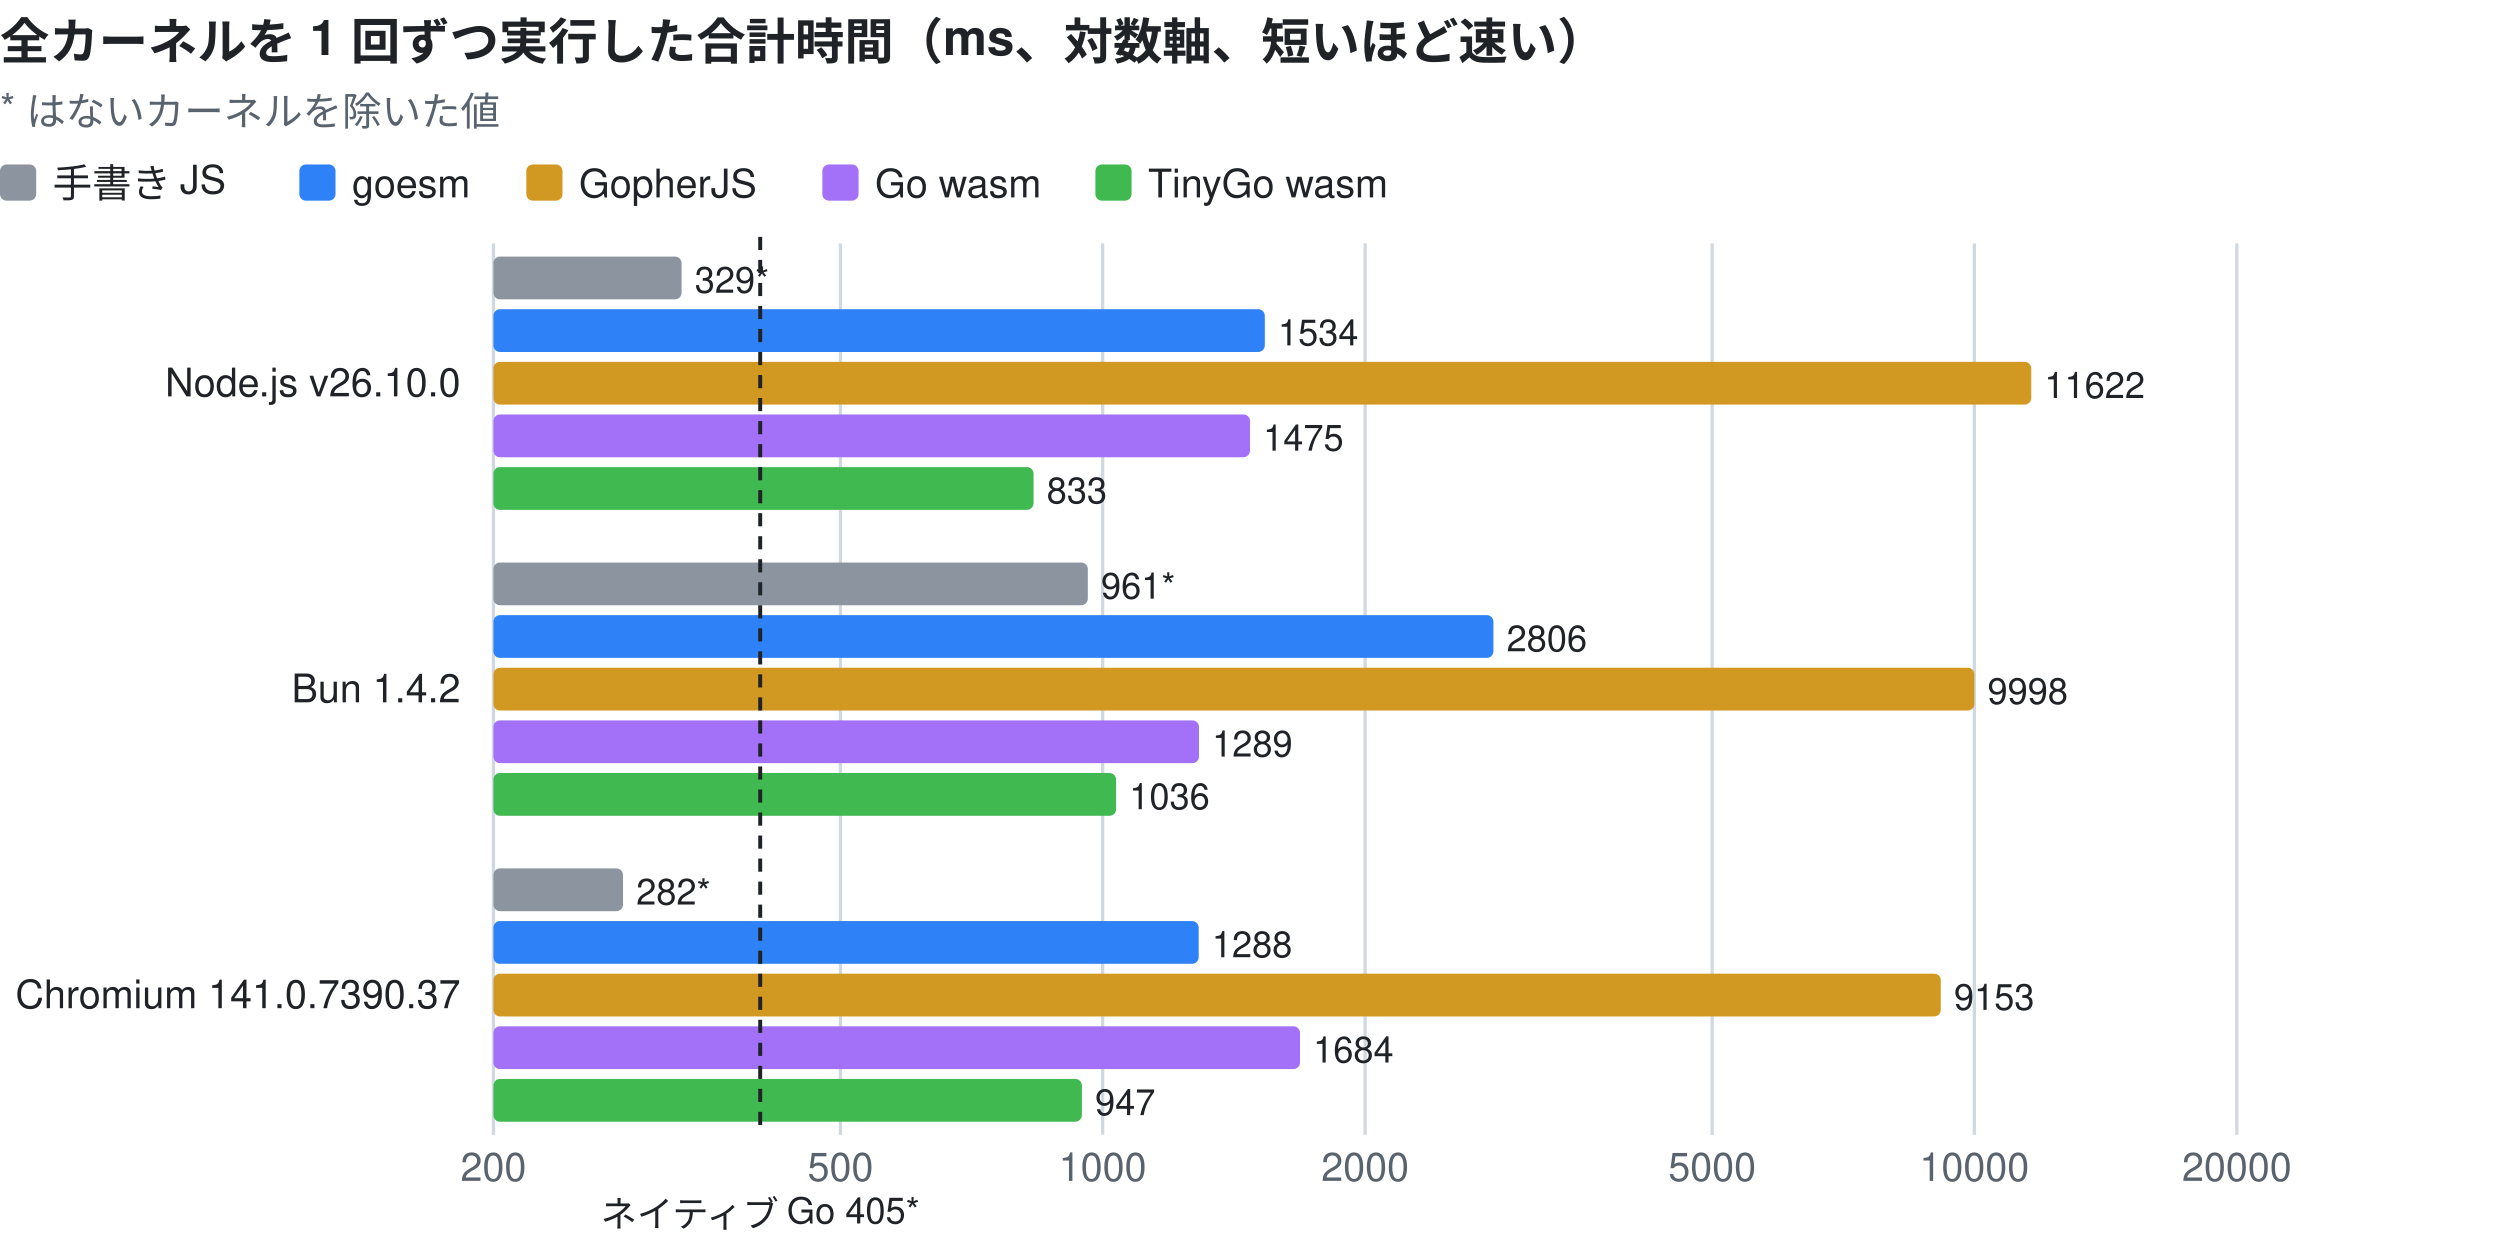
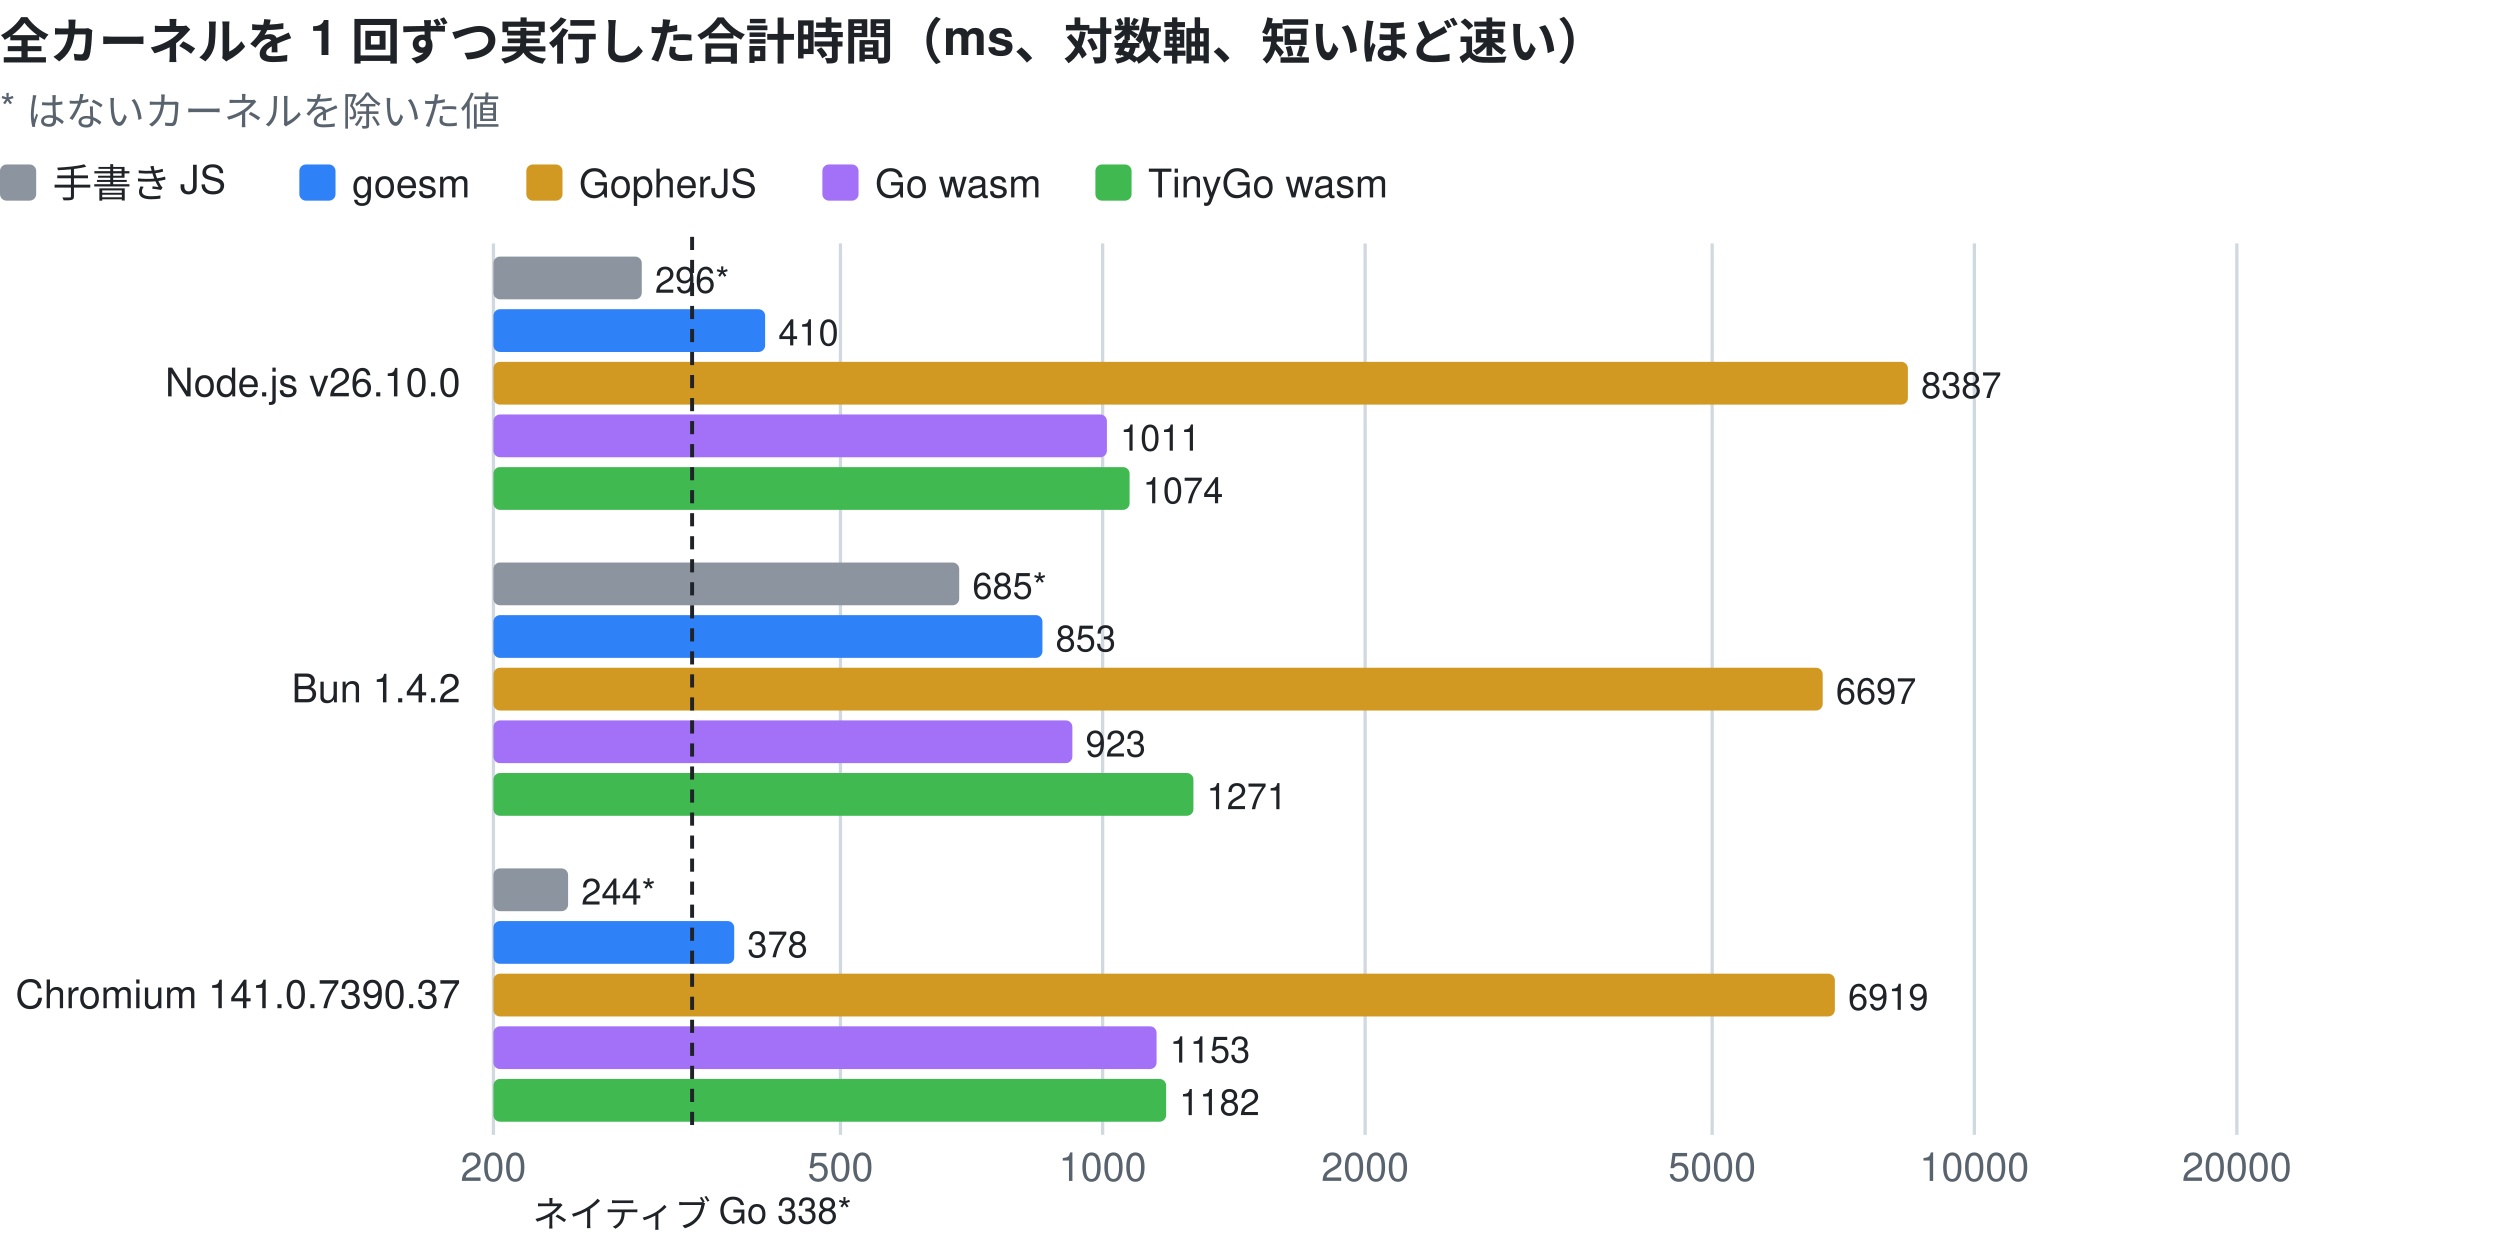
<svg xmlns="http://www.w3.org/2000/svg" width="760" height="377" viewBox="0 0 760 377" font-family="-apple-system, 'Segoe UI', Helvetica, Arial, 'Hiragino Sans', 'Noto Sans CJK JP', 'Yu Gothic', sans-serif" font-size="12">
  <style>.t{fill:#1f2328}.m{fill:#59636e}.g{stroke:#d1d9e0}.r{stroke:#1f2328}@media (prefers-color-scheme:dark){.t{fill:#f0f6fc}.m{fill:#9198a1}.g{stroke:#3d444d}.r{stroke:#f0f6fc}}</style>
  <text class="t" x="0" y="18" font-size="15" font-weight="600">全カーネルを 1 回ずつ実行した合計時間（ms、対数軸、短いほど速い）</text>
  <text class="m" x="0" y="37">* はないカーネルを除いた値</text>
  <rect x="0" y="50" width="11" height="11" rx="2" fill="#8c959f" />
  <text class="t" x="16" y="60">手書き JS</text>
  <rect x="91" y="50" width="11" height="11" rx="2" fill="#2f81f7" />
  <text class="t" x="107" y="60">goesm</text>
  <rect x="160" y="50" width="11" height="11" rx="2" fill="#d29922" />
  <text class="t" x="176" y="60">GopherJS</text>
  <rect x="250" y="50" width="11" height="11" rx="2" fill="#a371f7" />
  <text class="t" x="266" y="60">Go wasm</text>
  <rect x="333" y="50" width="11" height="11" rx="2" fill="#3fb950" />
  <text class="t" x="349" y="60">TinyGo wasm</text>
  <line class="g" x1="150.0" y1="74" x2="150.0" y2="345" />
  <text class="m" x="150.0" y="359" text-anchor="middle">200</text>
  <line class="g" x1="255.5" y1="74" x2="255.5" y2="345" />
  <text class="m" x="255.5" y="359" text-anchor="middle">500</text>
  <line class="g" x1="335.2" y1="74" x2="335.2" y2="345" />
  <text class="m" x="335.2" y="359" text-anchor="middle">1000</text>
  <line class="g" x1="415.0" y1="74" x2="415.0" y2="345" />
  <text class="m" x="415.0" y="359" text-anchor="middle">2000</text>
  <line class="g" x1="520.5" y1="74" x2="520.5" y2="345" />
  <text class="m" x="520.5" y="359" text-anchor="middle">5000</text>
  <line class="g" x1="600.2" y1="74" x2="600.2" y2="345" />
  <text class="m" x="600.2" y="359" text-anchor="middle">10000</text>
  <line class="g" x1="680.0" y1="74" x2="680.0" y2="345" />
  <text class="m" x="680.0" y="359" text-anchor="middle">20000</text>
  <text class="t" x="140" y="120.5" text-anchor="end">Node.js v26.10.0</text>
-   <rect x="150" y="78" width="57.2" height="13" rx="2" fill="#8c959f" />
-   <text class="t" x="211.2" y="89" font-size="11">329*</text>
-   <rect x="150" y="94" width="234.5" height="13" rx="2" fill="#2f81f7" />
-   <text class="t" x="388.5" y="105" font-size="11">1534</text>
-   <rect x="150" y="110" width="467.5" height="13" rx="2" fill="#d29922" />
-   <text class="t" x="621.5" y="121" font-size="11">11622</text>
-   <rect x="150" y="126" width="230.0" height="13" rx="2" fill="#a371f7" />
-   <text class="t" x="384.0" y="137" font-size="11">1475</text>
-   <rect x="150" y="142" width="164.2" height="13" rx="2" fill="#3fb950" />
-   <text class="t" x="318.2" y="153" font-size="11">833</text>
+   <rect x="150" y="78" width="45.1" height="13" rx="2" fill="#8c959f" />
+   <text class="t" x="199.1" y="89" font-size="11">296*</text>
+   <rect x="150" y="94" width="82.6" height="13" rx="2" fill="#2f81f7" />
+   <text class="t" x="236.6" y="105" font-size="11">410</text>
+   <rect x="150" y="110" width="430.0" height="13" rx="2" fill="#d29922" />
+   <text class="t" x="584.0" y="121" font-size="11">8387</text>
+   <rect x="150" y="126" width="186.5" height="13" rx="2" fill="#a371f7" />
+   <text class="t" x="340.5" y="137" font-size="11">1011</text>
+   <rect x="150" y="142" width="193.4" height="13" rx="2" fill="#3fb950" />
+   <text class="t" x="347.4" y="153" font-size="11">1074</text>
  <text class="t" x="140" y="213.5" text-anchor="end">Bun 1.4.2</text>
-   <rect x="150" y="171" width="180.7" height="13" rx="2" fill="#8c959f" />
-   <text class="t" x="334.7" y="182" font-size="11">961*</text>
-   <rect x="150" y="187" width="304.0" height="13" rx="2" fill="#2f81f7" />
-   <text class="t" x="458.0" y="198" font-size="11">2806</text>
-   <rect x="150" y="203" width="450.2" height="13" rx="2" fill="#d29922" />
-   <text class="t" x="604.2" y="214" font-size="11">9998</text>
-   <rect x="150" y="219" width="214.5" height="13" rx="2" fill="#a371f7" />
-   <text class="t" x="368.5" y="230" font-size="11">1289</text>
-   <rect x="150" y="235" width="189.3" height="13" rx="2" fill="#3fb950" />
-   <text class="t" x="343.3" y="246" font-size="11">1036</text>
+   <rect x="150" y="171" width="141.6" height="13" rx="2" fill="#8c959f" />
+   <text class="t" x="295.6" y="182" font-size="11">685*</text>
+   <rect x="150" y="187" width="166.9" height="13" rx="2" fill="#2f81f7" />
+   <text class="t" x="320.9" y="198" font-size="11">853</text>
+   <rect x="150" y="203" width="404.1" height="13" rx="2" fill="#d29922" />
+   <text class="t" x="558.1" y="214" font-size="11">6697</text>
+   <rect x="150" y="219" width="176.0" height="13" rx="2" fill="#a371f7" />
+   <text class="t" x="330.0" y="230" font-size="11">923</text>
+   <rect x="150" y="235" width="212.8" height="13" rx="2" fill="#3fb950" />
+   <text class="t" x="366.8" y="246" font-size="11">1271</text>
  <text class="t" x="140" y="306.5" text-anchor="end">Chromium 141.0.7390.37</text>
-   <rect x="150" y="264" width="39.4" height="13" rx="2" fill="#8c959f" />
-   <text class="t" x="193.4" y="275" font-size="11">282*</text>
-   <rect x="150" y="280" width="214.4" height="13" rx="2" fill="#2f81f7" />
-   <text class="t" x="368.4" y="291" font-size="11">1288</text>
-   <rect x="150" y="296" width="440.0" height="13" rx="2" fill="#d29922" />
-   <text class="t" x="594.0" y="307" font-size="11">9153</text>
-   <rect x="150" y="312" width="245.2" height="13" rx="2" fill="#a371f7" />
-   <text class="t" x="399.2" y="323" font-size="11">1684</text>
-   <rect x="150" y="328" width="178.9" height="13" rx="2" fill="#3fb950" />
-   <text class="t" x="332.9" y="339" font-size="11">947</text>
-   <line class="r" x1="231.1" y1="72" x2="231.1" y2="345" stroke-dasharray="4 3" stroke-width="1.2" />
-   <text class="t" x="231.1" y="373" text-anchor="middle" font-size="11">ネイティブ Go 405*</text>
+   <rect x="150" y="264" width="22.7" height="13" rx="2" fill="#8c959f" />
+   <text class="t" x="176.7" y="275" font-size="11">244*</text>
+   <rect x="150" y="280" width="73.2" height="13" rx="2" fill="#2f81f7" />
+   <text class="t" x="227.2" y="291" font-size="11">378</text>
+   <rect x="150" y="296" width="407.8" height="13" rx="2" fill="#d29922" />
+   <text class="t" x="561.8" y="307" font-size="11">6919</text>
+   <rect x="150" y="312" width="201.6" height="13" rx="2" fill="#a371f7" />
+   <text class="t" x="355.6" y="323" font-size="11">1153</text>
+   <rect x="150" y="328" width="204.5" height="13" rx="2" fill="#3fb950" />
+   <text class="t" x="358.5" y="339" font-size="11">1182</text>
+   <line class="r" x1="210.4" y1="72" x2="210.4" y2="345" stroke-dasharray="4 3" stroke-width="1.2" />
+   <text class="t" x="210.4" y="373" text-anchor="middle" font-size="11">ネイティブ Go 338*</text>
</svg>
